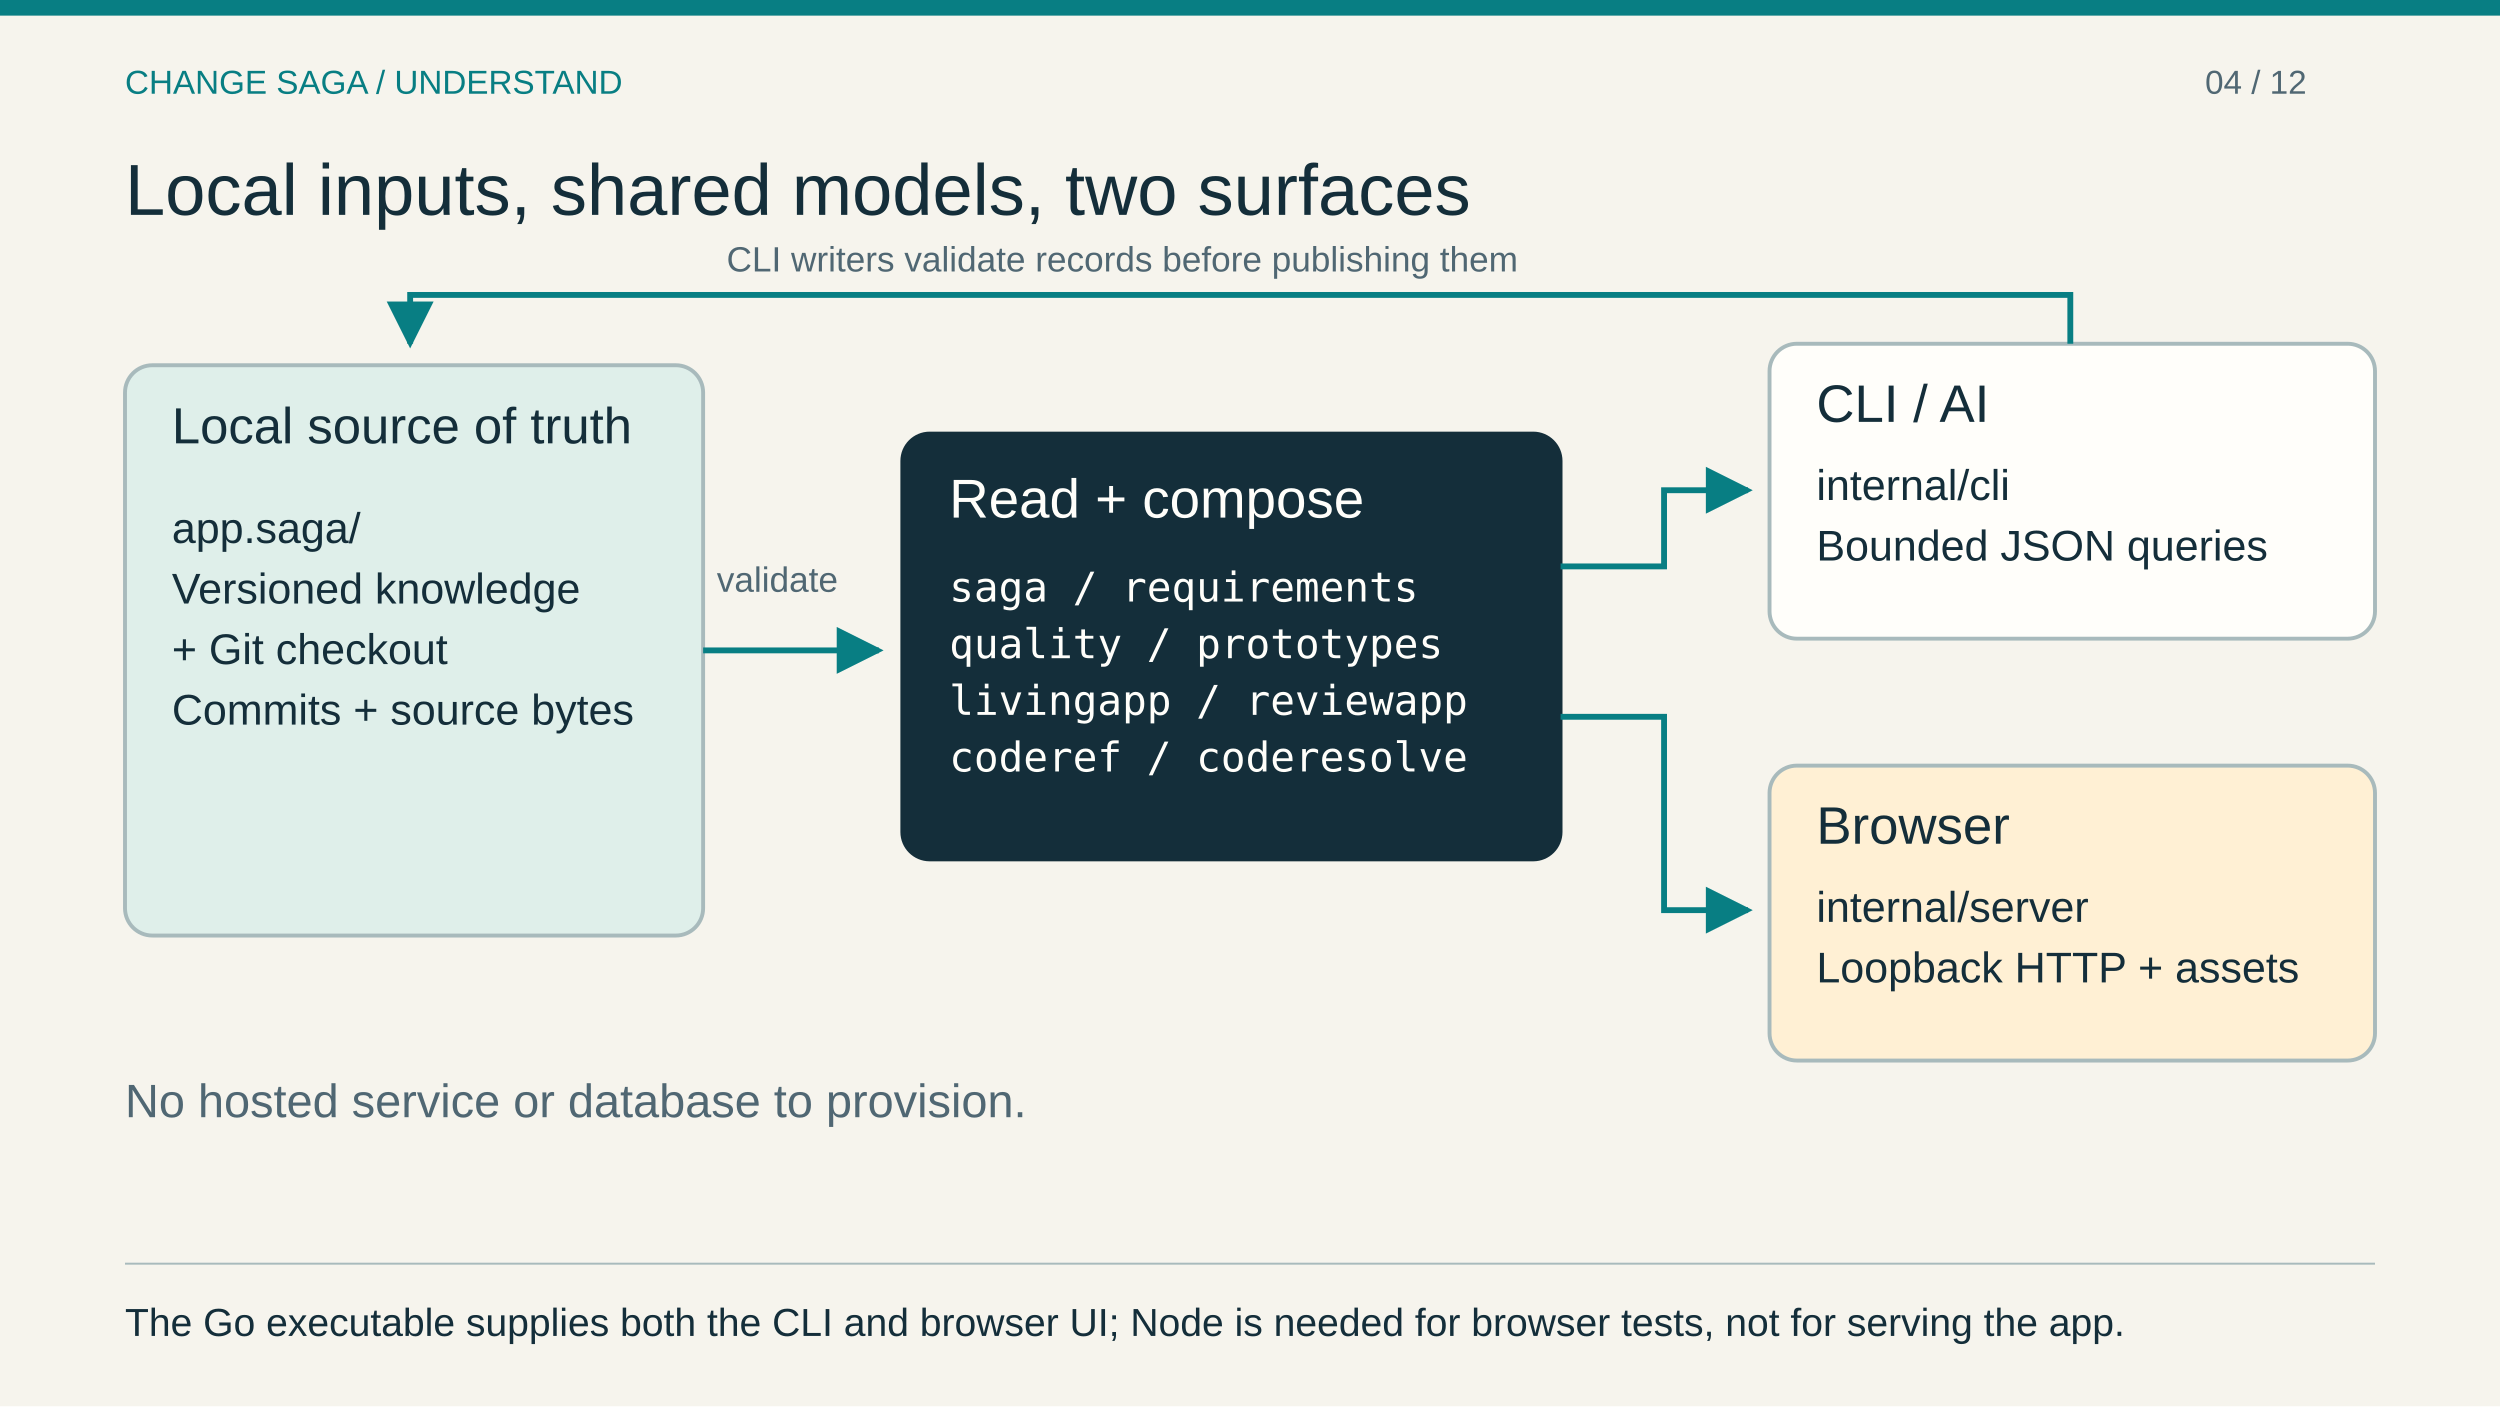
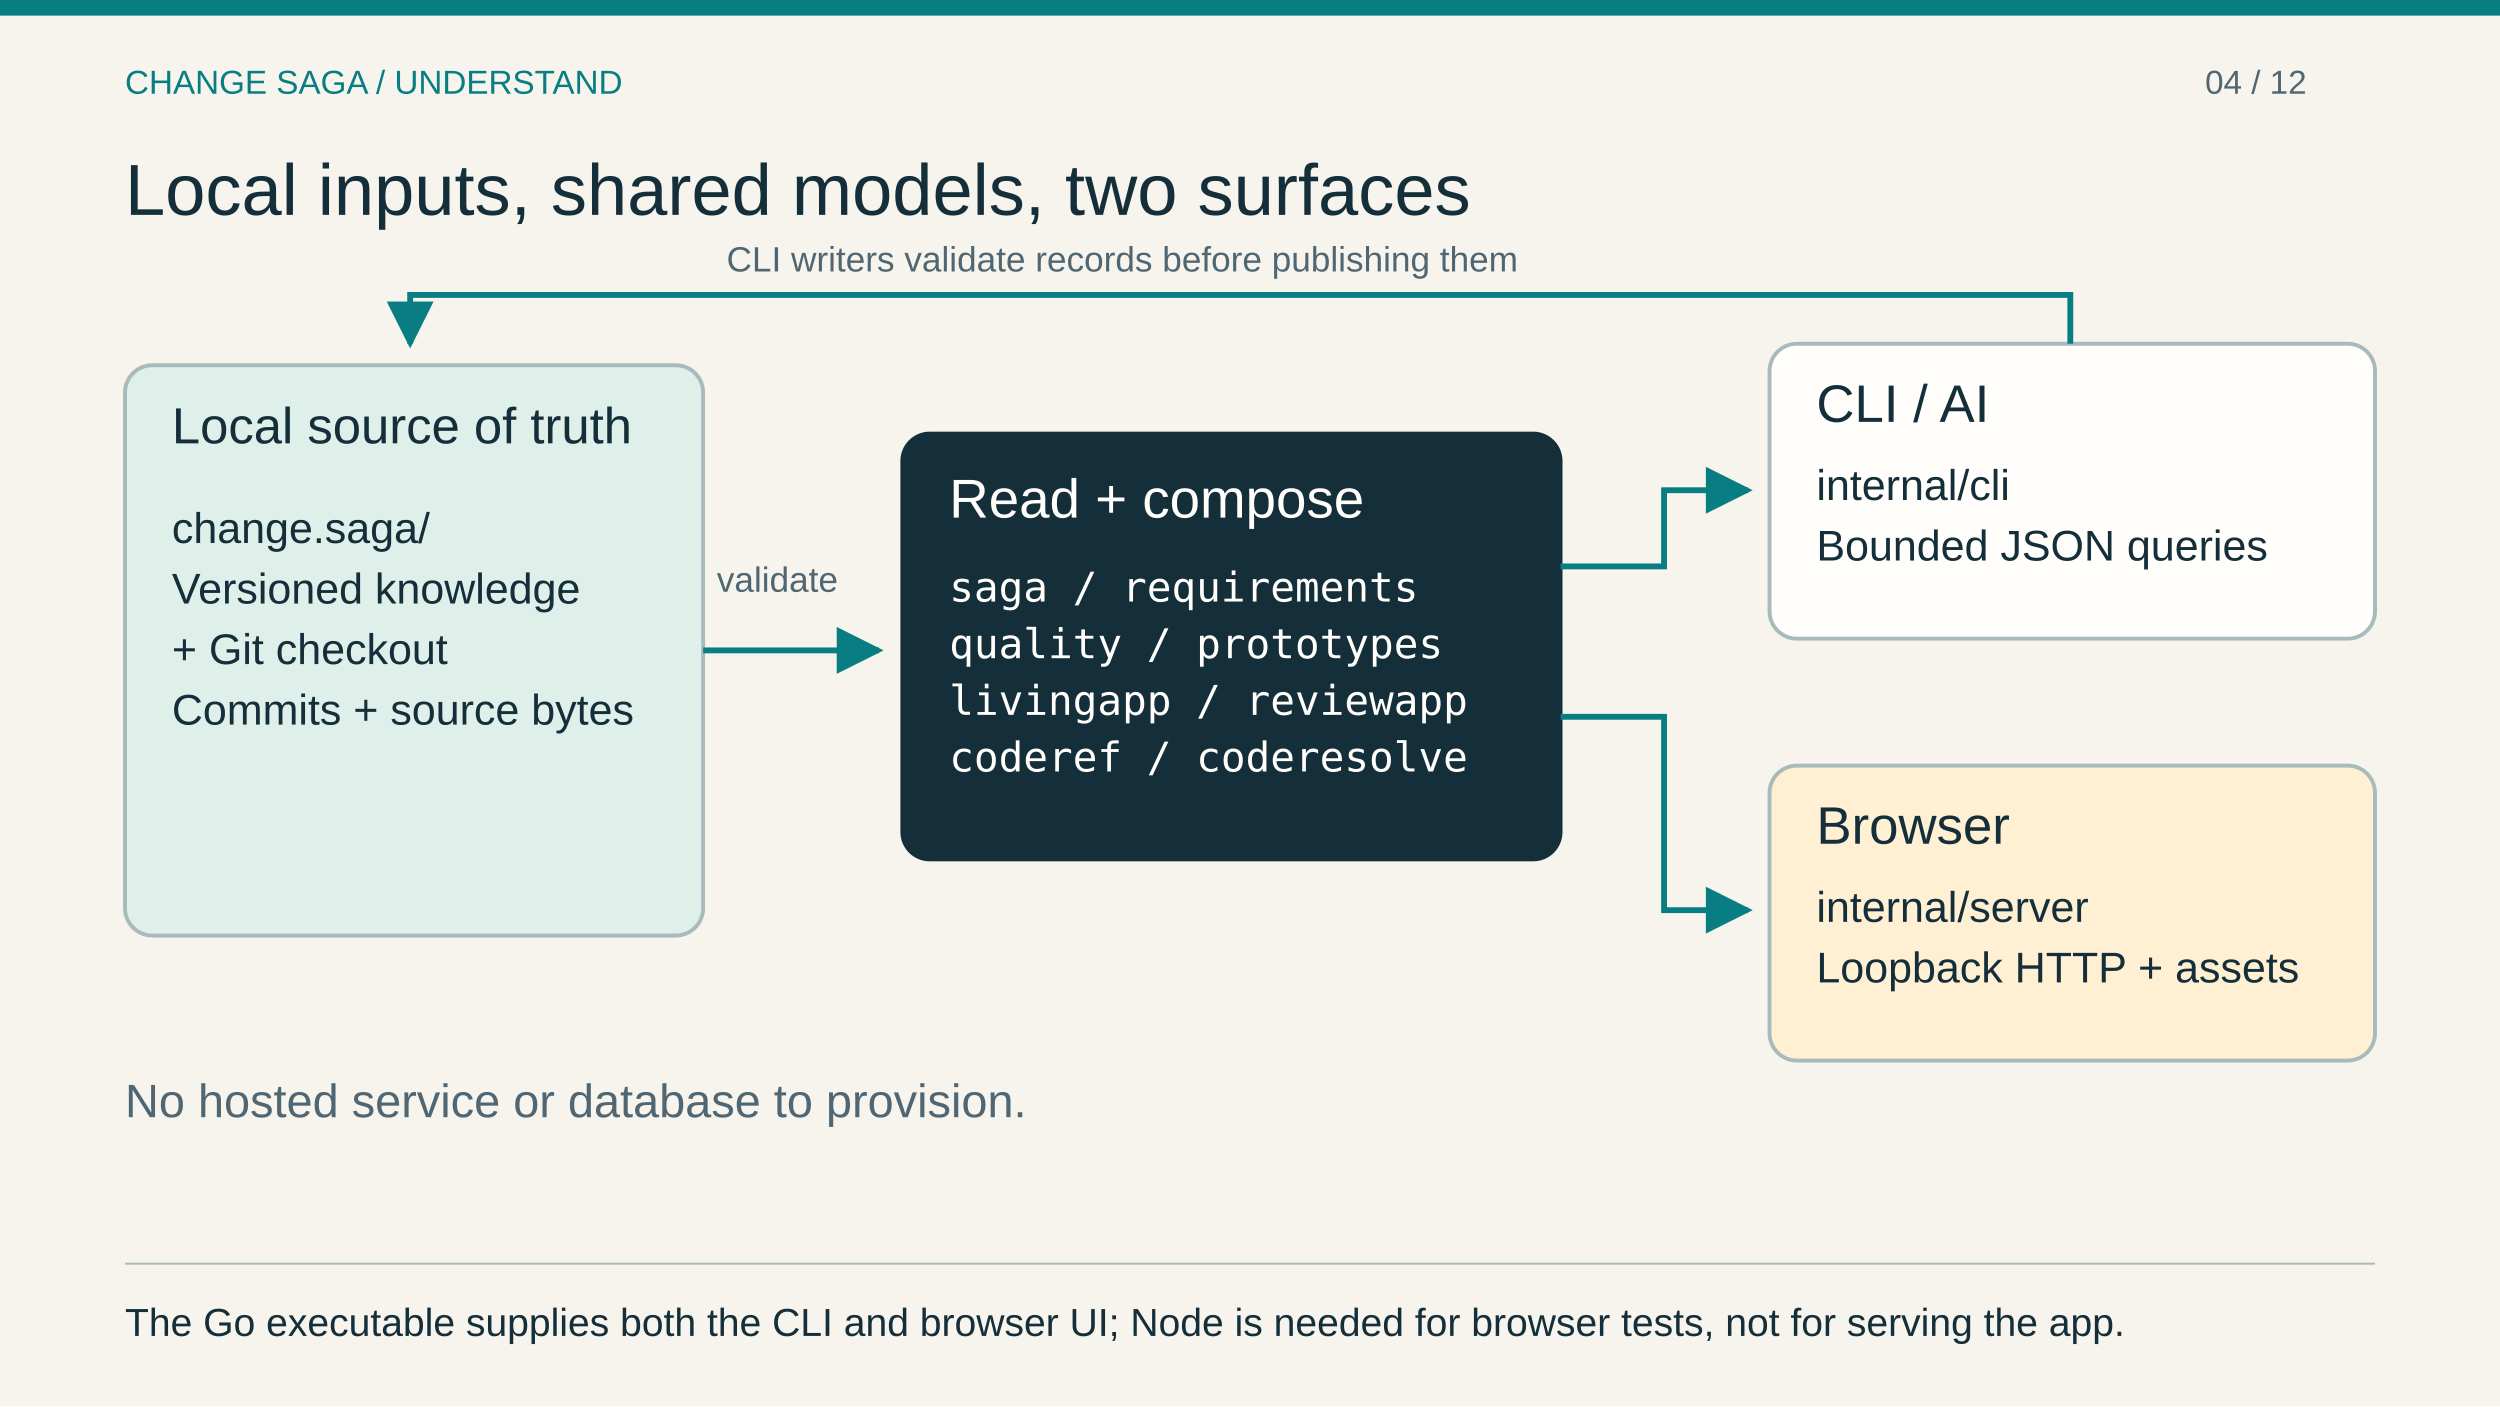
<svg xmlns="http://www.w3.org/2000/svg" viewBox="0 0 1280 720" role="img" aria-labelledby="title desc">
  <defs>
    <marker id="arrow" viewBox="0 0 10 10" refX="9" refY="5" markerWidth="8" markerHeight="8" orient="auto-start-reverse">
      <path d="M0 0 L10 5 L0 10 z" fill="#087e83" />
    </marker>
  </defs>
  <rect width="1280" height="720" fill="#f6f4ed" />
  <path d="M0 0 H1280 V8 H0Z" fill="#087e83" />
  <text x="64" y="48" fill="#087e83" font-family="Arial, Helvetica, sans-serif" font-size="17" font-weight="400">
    <tspan x="64" dy="0">CHANGE SAGA  /  UNDERSTAND</tspan>
  </text>
  <text x="1129" y="48" fill="#506773" font-family="Arial, Helvetica, sans-serif" font-size="17" font-weight="400">
    <tspan x="1129" dy="0">04 / 12</tspan>
  </text>
  <text x="64" y="110" fill="#142e3a" font-family="Arial, Helvetica, sans-serif" font-size="37" font-weight="400">
    <tspan x="64" dy="0">Local inputs, shared models, two surfaces</tspan>
  </text>
  <g id="inputs">
    <rect x="64" y="187" width="296" height="292" rx="14" fill="#dfefea" stroke="#a8babc" stroke-width="2" />
    <text x="88" y="227" fill="#142e3a" font-family="Arial, Helvetica, sans-serif" font-size="26" font-weight="400">
      <tspan x="88" dy="0">Local source of truth</tspan>
    </text>
    <text x="88" y="278" fill="#142e3a" font-family="Arial, Helvetica, sans-serif" font-size="22" font-weight="400">
-       <tspan x="88" dy="0">app.saga/</tspan>
+       <tspan x="88" dy="0">change.saga/</tspan>
      <tspan x="88" dy="31">Versioned knowledge</tspan>
      <tspan x="88" dy="31" />
      <tspan x="88" dy="31">+ Git checkout</tspan>
      <tspan x="88" dy="31">Commits + source bytes</tspan>
    </text>
  </g>
  <g id="models">
    <rect x="462" y="222" width="337" height="218" rx="14" fill="#142e3a" stroke="#142e3a" stroke-width="2" />
    <text x="486" y="265" fill="#fffefa" font-family="Arial, Helvetica, sans-serif" font-size="28" font-weight="400">
      <tspan x="486" dy="0">Read + compose</tspan>
    </text>
    <text x="486" y="308" fill="#fffefa" font-family="ui-monospace, SFMono-Regular, Menlo, monospace" font-size="21">
      <tspan x="486" dy="0">saga / requirements</tspan>
      <tspan x="486" dy="29">quality / prototypes</tspan>
      <tspan x="486" dy="29">livingapp / reviewapp</tspan>
      <tspan x="486" dy="29">coderef / coderesolve</tspan>
    </text>
    <path d="M360 333 H450" fill="none" stroke="#087e83" stroke-width="3" marker-end="url(#arrow)" />
    <text x="367" y="303" fill="#506773" font-family="Arial, Helvetica, sans-serif" font-size="18" font-weight="400">
      <tspan x="367" dy="0">validate</tspan>
    </text>
  </g>
  <g id="cli">
    <rect x="906" y="176" width="310" height="151" rx="14" fill="#fffefa" stroke="#a8babc" stroke-width="2" />
    <text x="930" y="216" fill="#142e3a" font-family="Arial, Helvetica, sans-serif" font-size="27" font-weight="400">
      <tspan x="930" dy="0">CLI / AI</tspan>
    </text>
    <text x="930" y="256" fill="#142e3a" font-family="Arial, Helvetica, sans-serif" font-size="22" font-weight="400">
      <tspan x="930" dy="0">internal/cli</tspan>
      <tspan x="930" dy="31">Bounded JSON queries</tspan>
    </text>
    <path d="M799 290 H852 V251 H895" fill="none" stroke="#087e83" stroke-width="3" marker-end="url(#arrow)" />
  </g>
  <g id="browser">
    <rect x="906" y="392" width="310" height="151" rx="14" fill="#fff0d4" stroke="#a8babc" stroke-width="2" />
    <text x="930" y="432" fill="#142e3a" font-family="Arial, Helvetica, sans-serif" font-size="27" font-weight="400">
      <tspan x="930" dy="0">Browser</tspan>
    </text>
    <text x="930" y="472" fill="#142e3a" font-family="Arial, Helvetica, sans-serif" font-size="22" font-weight="400">
      <tspan x="930" dy="0">internal/server</tspan>
      <tspan x="930" dy="31">Loopback HTTP + assets</tspan>
    </text>
    <path d="M799 367 H852 V466 H895" fill="none" stroke="#087e83" stroke-width="3" marker-end="url(#arrow)" />
  </g>
  <g id="writes">
    <path d="M1060 176 V151 H210 V176" fill="none" stroke="#087e83" stroke-width="3" marker-end="url(#arrow)" />
    <text x="372" y="139" fill="#506773" font-family="Arial, Helvetica, sans-serif" font-size="18" font-weight="400">
      <tspan x="372" dy="0">CLI writers validate records before publishing them</tspan>
    </text>
    <text x="64" y="572" fill="#506773" font-family="Arial, Helvetica, sans-serif" font-size="24" font-weight="400">
      <tspan x="64" dy="0">No hosted service or database to provision.</tspan>
    </text>
  </g>
  <path d="M64 647 H1216" stroke="#a8babc" />
  <text x="64" y="684" fill="#142e3a" font-family="Arial, Helvetica, sans-serif" font-size="20" font-weight="400">
    <tspan x="64" dy="0">The Go executable supplies both the CLI and browser UI; Node is needed for browser tests, not for serving the app.</tspan>
  </text>
</svg>
